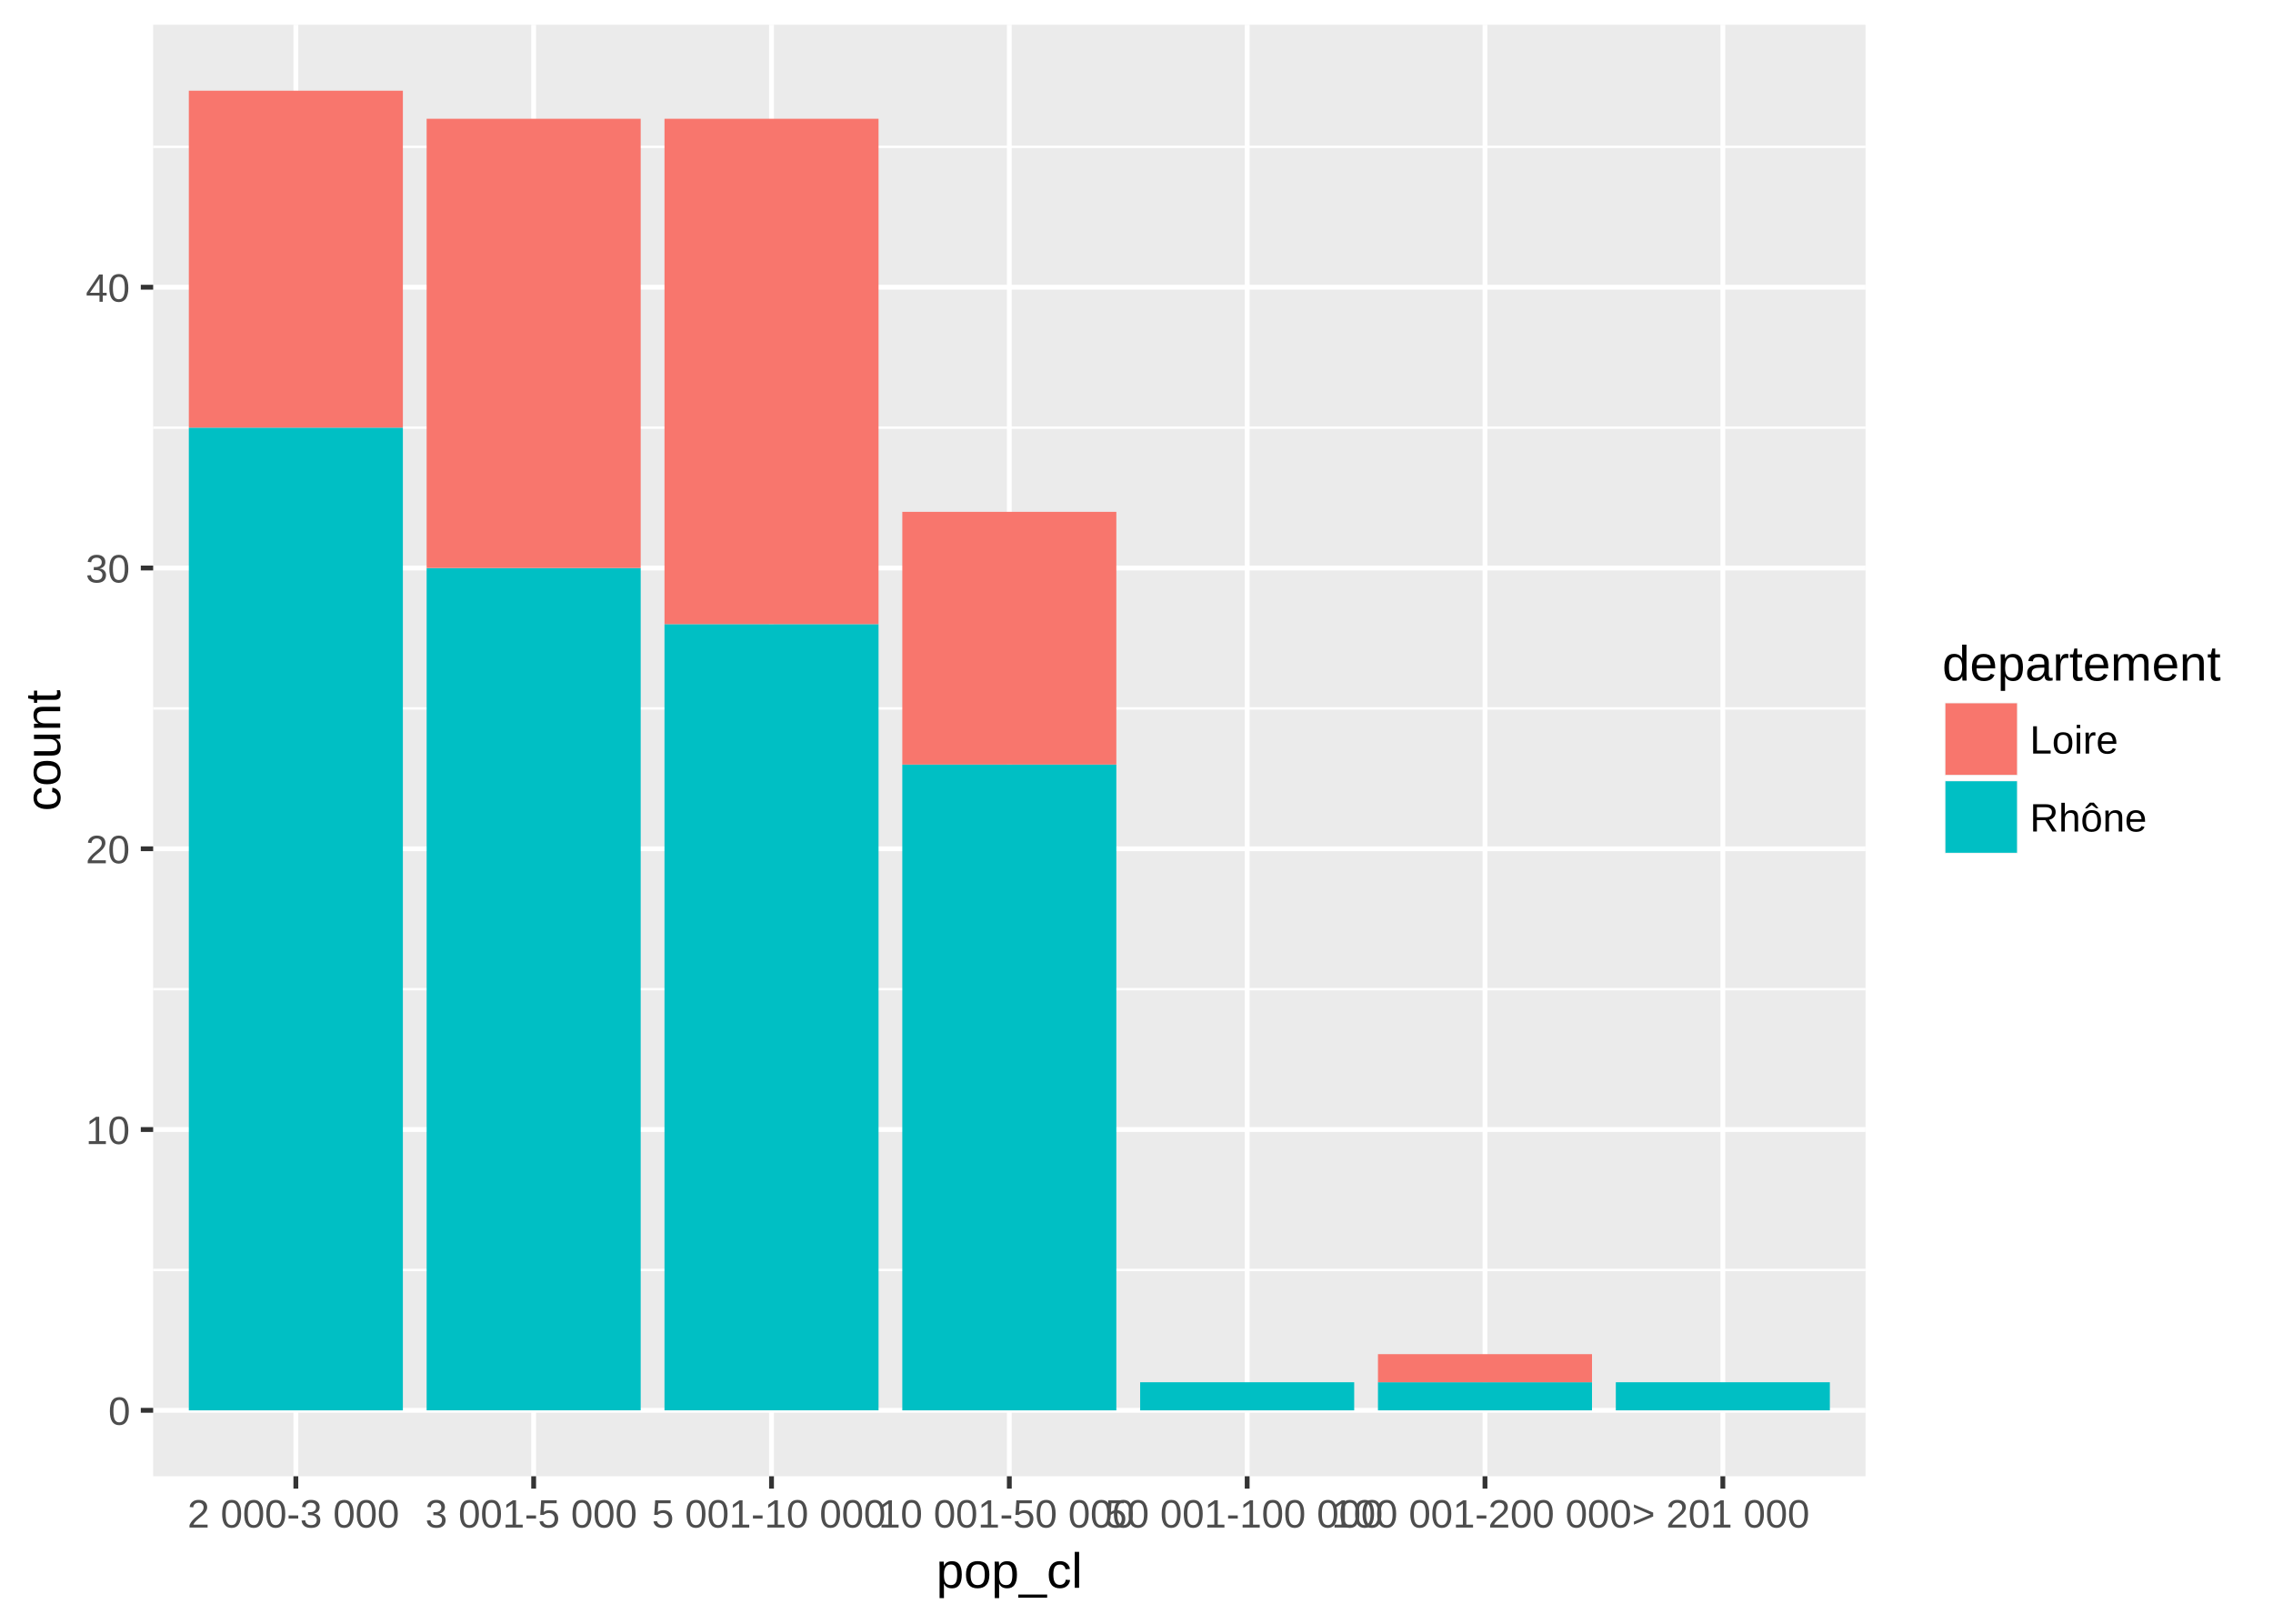
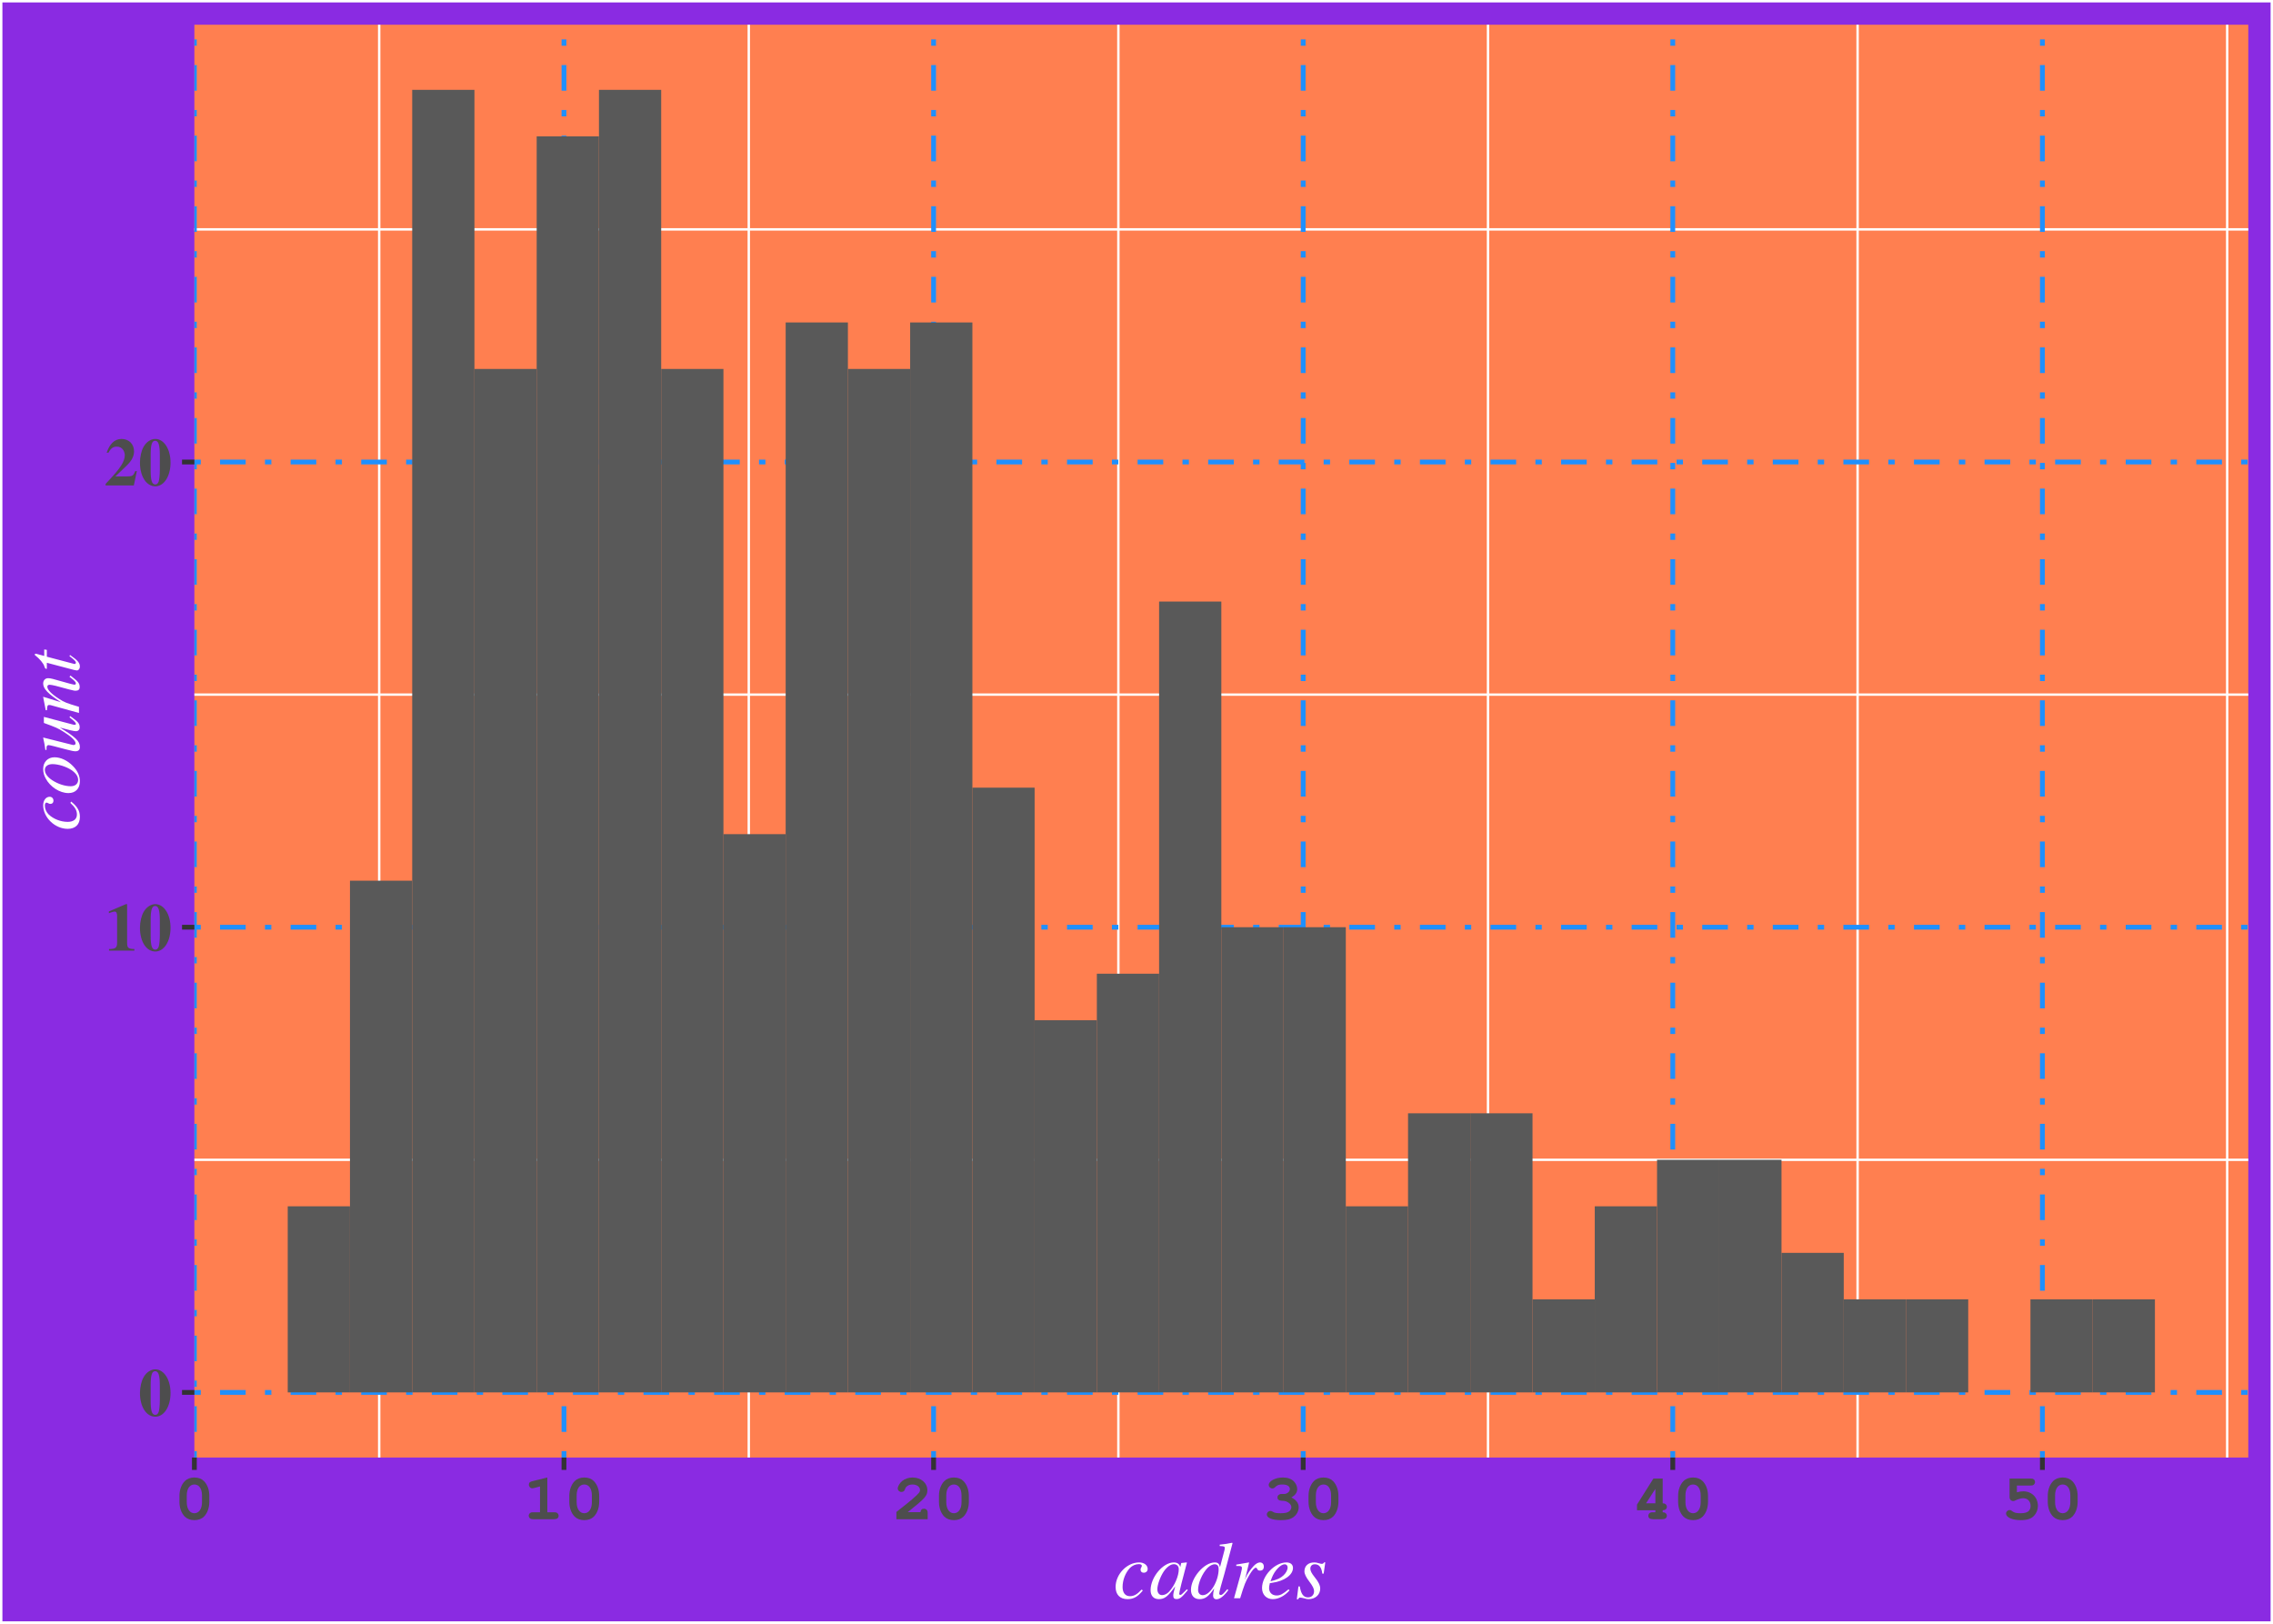
<svg xmlns="http://www.w3.org/2000/svg" viewBox="0 0 504.00 360.00">
  <defs>
    <style type="text/css">
    line, polyline, path, rect, circle {
      fill: none;
      stroke: #000000;
      stroke-linecap: round;
      stroke-linejoin: round;
      stroke-miterlimit: 10.00;
    }
  </style>
  </defs>
  <rect width="100%" height="100%" style="stroke: none; fill: #FFFFFF;" />
-   <rect x="0.00" y="0.00" width="504.00" height="360.00" style="stroke-width: 1.07; stroke: #FFFFFF; fill: #FFFFFF;" />
+   <rect x="0.00" y="0.00" width="504.00" height="360.00" style="stroke-width: 1.07; stroke: #FFFFFF; fill: #8A2BE2;" />
  <defs>
-     <clipPath id="cpMzMuOTU2Mnw0MTMuNjQ5fDMyNy4zMTN8NS40Nzk0NQ==">
-       <rect x="33.96" y="5.48" width="379.69" height="321.83" />
+     <clipPath id="cpNDMuMTAxOHw0OTguNTIxfDMyMy4xNDh8NS40Nzk0NQ==">
+       <rect x="43.10" y="5.48" width="455.42" height="317.67" />
    </clipPath>
  </defs>
-   <rect x="33.96" y="5.48" width="379.69" height="321.83" style="stroke-width: 1.07; stroke: none; fill: #EBEBEB;" clip-path="url(#cpMzMuOTU2Mnw0MTMuNjQ5fDMyNy4zMTN8NS40Nzk0NQ==)" />
-   <polyline points="33.96,281.56 413.65,281.56 " style="stroke-width: 0.53; stroke: #FFFFFF; stroke-linecap: butt;" clip-path="url(#cpMzMuOTU2Mnw0MTMuNjQ5fDMyNy4zMTN8NS40Nzk0NQ==)" />
-   <polyline points="33.96,219.31 413.65,219.31 " style="stroke-width: 0.53; stroke: #FFFFFF; stroke-linecap: butt;" clip-path="url(#cpMzMuOTU2Mnw0MTMuNjQ5fDMyNy4zMTN8NS40Nzk0NQ==)" />
-   <polyline points="33.96,157.06 413.65,157.06 " style="stroke-width: 0.53; stroke: #FFFFFF; stroke-linecap: butt;" clip-path="url(#cpMzMuOTU2Mnw0MTMuNjQ5fDMyNy4zMTN8NS40Nzk0NQ==)" />
-   <polyline points="33.96,94.81 413.65,94.81 " style="stroke-width: 0.53; stroke: #FFFFFF; stroke-linecap: butt;" clip-path="url(#cpMzMuOTU2Mnw0MTMuNjQ5fDMyNy4zMTN8NS40Nzk0NQ==)" />
-   <polyline points="33.96,32.56 413.65,32.56 " style="stroke-width: 0.53; stroke: #FFFFFF; stroke-linecap: butt;" clip-path="url(#cpMzMuOTU2Mnw0MTMuNjQ5fDMyNy4zMTN8NS40Nzk0NQ==)" />
-   <polyline points="33.96,312.68 413.65,312.68 " style="stroke-width: 1.07; stroke: #FFFFFF; stroke-linecap: butt;" clip-path="url(#cpMzMuOTU2Mnw0MTMuNjQ5fDMyNy4zMTN8NS40Nzk0NQ==)" />
-   <polyline points="33.96,250.43 413.65,250.43 " style="stroke-width: 1.07; stroke: #FFFFFF; stroke-linecap: butt;" clip-path="url(#cpMzMuOTU2Mnw0MTMuNjQ5fDMyNy4zMTN8NS40Nzk0NQ==)" />
-   <polyline points="33.96,188.18 413.65,188.18 " style="stroke-width: 1.07; stroke: #FFFFFF; stroke-linecap: butt;" clip-path="url(#cpMzMuOTU2Mnw0MTMuNjQ5fDMyNy4zMTN8NS40Nzk0NQ==)" />
-   <polyline points="33.96,125.93 413.65,125.93 " style="stroke-width: 1.07; stroke: #FFFFFF; stroke-linecap: butt;" clip-path="url(#cpMzMuOTU2Mnw0MTMuNjQ5fDMyNy4zMTN8NS40Nzk0NQ==)" />
-   <polyline points="33.96,63.68 413.65,63.68 " style="stroke-width: 1.07; stroke: #FFFFFF; stroke-linecap: butt;" clip-path="url(#cpMzMuOTU2Mnw0MTMuNjQ5fDMyNy4zMTN8NS40Nzk0NQ==)" />
-   <polyline points="65.60,327.31 65.60,5.48 " style="stroke-width: 1.07; stroke: #FFFFFF; stroke-linecap: butt;" clip-path="url(#cpMzMuOTU2Mnw0MTMuNjQ5fDMyNy4zMTN8NS40Nzk0NQ==)" />
-   <polyline points="118.33,327.31 118.33,5.48 " style="stroke-width: 1.07; stroke: #FFFFFF; stroke-linecap: butt;" clip-path="url(#cpMzMuOTU2Mnw0MTMuNjQ5fDMyNy4zMTN8NS40Nzk0NQ==)" />
-   <polyline points="171.07,327.31 171.07,5.48 " style="stroke-width: 1.07; stroke: #FFFFFF; stroke-linecap: butt;" clip-path="url(#cpMzMuOTU2Mnw0MTMuNjQ5fDMyNy4zMTN8NS40Nzk0NQ==)" />
-   <polyline points="223.80,327.31 223.80,5.48 " style="stroke-width: 1.07; stroke: #FFFFFF; stroke-linecap: butt;" clip-path="url(#cpMzMuOTU2Mnw0MTMuNjQ5fDMyNy4zMTN8NS40Nzk0NQ==)" />
-   <polyline points="276.54,327.31 276.54,5.48 " style="stroke-width: 1.07; stroke: #FFFFFF; stroke-linecap: butt;" clip-path="url(#cpMzMuOTU2Mnw0MTMuNjQ5fDMyNy4zMTN8NS40Nzk0NQ==)" />
-   <polyline points="329.27,327.31 329.27,5.48 " style="stroke-width: 1.07; stroke: #FFFFFF; stroke-linecap: butt;" clip-path="url(#cpMzMuOTU2Mnw0MTMuNjQ5fDMyNy4zMTN8NS40Nzk0NQ==)" />
-   <polyline points="382.01,327.31 382.01,5.48 " style="stroke-width: 1.07; stroke: #FFFFFF; stroke-linecap: butt;" clip-path="url(#cpMzMuOTU2Mnw0MTMuNjQ5fDMyNy4zMTN8NS40Nzk0NQ==)" />
-   <rect x="41.87" y="94.81" width="47.46" height="217.88" style="stroke-width: 1.07; stroke: none; stroke-linecap: butt; fill: #00BFC4;" clip-path="url(#cpMzMuOTU2Mnw0MTMuNjQ5fDMyNy4zMTN8NS40Nzk0NQ==)" />
-   <rect x="41.87" y="20.11" width="47.46" height="74.70" style="stroke-width: 1.07; stroke: none; stroke-linecap: butt; fill: #F8766D;" clip-path="url(#cpMzMuOTU2Mnw0MTMuNjQ5fDMyNy4zMTN8NS40Nzk0NQ==)" />
-   <rect x="94.60" y="125.93" width="47.46" height="186.75" style="stroke-width: 1.07; stroke: none; stroke-linecap: butt; fill: #00BFC4;" clip-path="url(#cpMzMuOTU2Mnw0MTMuNjQ5fDMyNy4zMTN8NS40Nzk0NQ==)" />
-   <rect x="94.60" y="26.33" width="47.46" height="99.60" style="stroke-width: 1.07; stroke: none; stroke-linecap: butt; fill: #F8766D;" clip-path="url(#cpMzMuOTU2Mnw0MTMuNjQ5fDMyNy4zMTN8NS40Nzk0NQ==)" />
-   <rect x="147.34" y="138.38" width="47.46" height="174.30" style="stroke-width: 1.07; stroke: none; stroke-linecap: butt; fill: #00BFC4;" clip-path="url(#cpMzMuOTU2Mnw0MTMuNjQ5fDMyNy4zMTN8NS40Nzk0NQ==)" />
-   <rect x="147.34" y="26.33" width="47.46" height="112.05" style="stroke-width: 1.07; stroke: none; stroke-linecap: butt; fill: #F8766D;" clip-path="url(#cpMzMuOTU2Mnw0MTMuNjQ5fDMyNy4zMTN8NS40Nzk0NQ==)" />
-   <rect x="200.07" y="169.51" width="47.46" height="143.18" style="stroke-width: 1.07; stroke: none; stroke-linecap: butt; fill: #00BFC4;" clip-path="url(#cpMzMuOTU2Mnw0MTMuNjQ5fDMyNy4zMTN8NS40Nzk0NQ==)" />
-   <rect x="200.07" y="113.48" width="47.46" height="56.03" style="stroke-width: 1.07; stroke: none; stroke-linecap: butt; fill: #F8766D;" clip-path="url(#cpMzMuOTU2Mnw0MTMuNjQ5fDMyNy4zMTN8NS40Nzk0NQ==)" />
-   <rect x="252.81" y="306.46" width="47.46" height="6.23" style="stroke-width: 1.07; stroke: none; stroke-linecap: butt; fill: #00BFC4;" clip-path="url(#cpMzMuOTU2Mnw0MTMuNjQ5fDMyNy4zMTN8NS40Nzk0NQ==)" />
-   <rect x="305.54" y="306.46" width="47.46" height="6.23" style="stroke-width: 1.07; stroke: none; stroke-linecap: butt; fill: #00BFC4;" clip-path="url(#cpMzMuOTU2Mnw0MTMuNjQ5fDMyNy4zMTN8NS40Nzk0NQ==)" />
-   <rect x="305.54" y="300.23" width="47.46" height="6.23" style="stroke-width: 1.07; stroke: none; stroke-linecap: butt; fill: #F8766D;" clip-path="url(#cpMzMuOTU2Mnw0MTMuNjQ5fDMyNy4zMTN8NS40Nzk0NQ==)" />
-   <rect x="358.28" y="306.46" width="47.46" height="6.23" style="stroke-width: 1.07; stroke: none; stroke-linecap: butt; fill: #00BFC4;" clip-path="url(#cpMzMuOTU2Mnw0MTMuNjQ5fDMyNy4zMTN8NS40Nzk0NQ==)" />
+   <rect x="43.10" y="5.48" width="455.42" height="317.67" style="stroke-width: 1.07; stroke: none; fill: #FF7F50;" clip-path="url(#cpNDMuMTAxOHw0OTguNTIxfDMyMy4xNDh8NS40Nzk0NQ==)" />
+   <polyline points="43.10,257.14 498.52,257.14 " style="stroke-width: 0.53; stroke: #FFFFFF; stroke-linecap: butt;" clip-path="url(#cpNDMuMTAxOHw0OTguNTIxfDMyMy4xNDh8NS40Nzk0NQ==)" />
+   <polyline points="43.10,154.00 498.52,154.00 " style="stroke-width: 0.53; stroke: #FFFFFF; stroke-linecap: butt;" clip-path="url(#cpNDMuMTAxOHw0OTguNTIxfDMyMy4xNDh8NS40Nzk0NQ==)" />
+   <polyline points="43.10,50.86 498.52,50.86 " style="stroke-width: 0.53; stroke: #FFFFFF; stroke-linecap: butt;" clip-path="url(#cpNDMuMTAxOHw0OTguNTIxfDMyMy4xNDh8NS40Nzk0NQ==)" />
+   <polyline points="84.08,323.15 84.08,5.48 " style="stroke-width: 0.53; stroke: #FFFFFF; stroke-linecap: butt;" clip-path="url(#cpNDMuMTAxOHw0OTguNTIxfDMyMy4xNDh8NS40Nzk0NQ==)" />
+   <polyline points="166.03,323.15 166.03,5.48 " style="stroke-width: 0.53; stroke: #FFFFFF; stroke-linecap: butt;" clip-path="url(#cpNDMuMTAxOHw0OTguNTIxfDMyMy4xNDh8NS40Nzk0NQ==)" />
+   <polyline points="247.98,323.15 247.98,5.48 " style="stroke-width: 0.53; stroke: #FFFFFF; stroke-linecap: butt;" clip-path="url(#cpNDMuMTAxOHw0OTguNTIxfDMyMy4xNDh8NS40Nzk0NQ==)" />
+   <polyline points="329.94,323.15 329.94,5.48 " style="stroke-width: 0.53; stroke: #FFFFFF; stroke-linecap: butt;" clip-path="url(#cpNDMuMTAxOHw0OTguNTIxfDMyMy4xNDh8NS40Nzk0NQ==)" />
+   <polyline points="411.89,323.15 411.89,5.48 " style="stroke-width: 0.53; stroke: #FFFFFF; stroke-linecap: butt;" clip-path="url(#cpNDMuMTAxOHw0OTguNTIxfDMyMy4xNDh8NS40Nzk0NQ==)" />
+   <polyline points="493.84,323.15 493.84,5.48 " style="stroke-width: 0.53; stroke: #FFFFFF; stroke-linecap: butt;" clip-path="url(#cpNDMuMTAxOHw0OTguNTIxfDMyMy4xNDh8NS40Nzk0NQ==)" />
+   <polyline points="43.10,308.71 498.52,308.71 " style="stroke-width: 1.07; stroke: #1E90FF; stroke-dasharray: 1.42,4.27,5.69,4.27; stroke-linecap: butt;" clip-path="url(#cpNDMuMTAxOHw0OTguNTIxfDMyMy4xNDh8NS40Nzk0NQ==)" />
+   <polyline points="43.10,205.57 498.52,205.57 " style="stroke-width: 1.07; stroke: #1E90FF; stroke-dasharray: 1.42,4.27,5.69,4.27; stroke-linecap: butt;" clip-path="url(#cpNDMuMTAxOHw0OTguNTIxfDMyMy4xNDh8NS40Nzk0NQ==)" />
+   <polyline points="43.10,102.43 498.52,102.43 " style="stroke-width: 1.07; stroke: #1E90FF; stroke-dasharray: 1.42,4.27,5.69,4.27; stroke-linecap: butt;" clip-path="url(#cpNDMuMTAxOHw0OTguNTIxfDMyMy4xNDh8NS40Nzk0NQ==)" />
+   <polyline points="43.10,323.15 43.10,5.48 " style="stroke-width: 1.07; stroke: #1E90FF; stroke-dasharray: 1.42,4.27,5.69,4.27; stroke-linecap: butt;" clip-path="url(#cpNDMuMTAxOHw0OTguNTIxfDMyMy4xNDh8NS40Nzk0NQ==)" />
+   <polyline points="125.05,323.15 125.05,5.48 " style="stroke-width: 1.07; stroke: #1E90FF; stroke-dasharray: 1.42,4.27,5.69,4.27; stroke-linecap: butt;" clip-path="url(#cpNDMuMTAxOHw0OTguNTIxfDMyMy4xNDh8NS40Nzk0NQ==)" />
+   <polyline points="207.01,323.15 207.01,5.48 " style="stroke-width: 1.07; stroke: #1E90FF; stroke-dasharray: 1.42,4.27,5.69,4.27; stroke-linecap: butt;" clip-path="url(#cpNDMuMTAxOHw0OTguNTIxfDMyMy4xNDh8NS40Nzk0NQ==)" />
+   <polyline points="288.96,323.15 288.96,5.48 " style="stroke-width: 1.07; stroke: #1E90FF; stroke-dasharray: 1.42,4.27,5.69,4.27; stroke-linecap: butt;" clip-path="url(#cpNDMuMTAxOHw0OTguNTIxfDMyMy4xNDh8NS40Nzk0NQ==)" />
+   <polyline points="370.91,323.15 370.91,5.48 " style="stroke-width: 1.07; stroke: #1E90FF; stroke-dasharray: 1.42,4.27,5.69,4.27; stroke-linecap: butt;" clip-path="url(#cpNDMuMTAxOHw0OTguNTIxfDMyMy4xNDh8NS40Nzk0NQ==)" />
+   <polyline points="452.87,323.15 452.87,5.48 " style="stroke-width: 1.07; stroke: #1E90FF; stroke-dasharray: 1.42,4.27,5.69,4.27; stroke-linecap: butt;" clip-path="url(#cpNDMuMTAxOHw0OTguNTIxfDMyMy4xNDh8NS40Nzk0NQ==)" />
+   <rect x="63.80" y="267.45" width="13.80" height="41.26" style="stroke-width: 1.07; stroke: none; stroke-linecap: butt; fill: #595959;" clip-path="url(#cpNDMuMTAxOHw0OTguNTIxfDMyMy4xNDh8NS40Nzk0NQ==)" />
+   <rect x="77.60" y="195.26" width="13.80" height="113.45" style="stroke-width: 1.07; stroke: none; stroke-linecap: butt; fill: #595959;" clip-path="url(#cpNDMuMTAxOHw0OTguNTIxfDMyMy4xNDh8NS40Nzk0NQ==)" />
+   <rect x="91.40" y="19.92" width="13.80" height="288.79" style="stroke-width: 1.07; stroke: none; stroke-linecap: butt; fill: #595959;" clip-path="url(#cpNDMuMTAxOHw0OTguNTIxfDMyMy4xNDh8NS40Nzk0NQ==)" />
+   <rect x="105.20" y="81.80" width="13.80" height="226.91" style="stroke-width: 1.07; stroke: none; stroke-linecap: butt; fill: #595959;" clip-path="url(#cpNDMuMTAxOHw0OTguNTIxfDMyMy4xNDh8NS40Nzk0NQ==)" />
+   <rect x="119.00" y="30.23" width="13.80" height="278.48" style="stroke-width: 1.07; stroke: none; stroke-linecap: butt; fill: #595959;" clip-path="url(#cpNDMuMTAxOHw0OTguNTIxfDMyMy4xNDh8NS40Nzk0NQ==)" />
+   <rect x="132.81" y="19.92" width="13.80" height="288.79" style="stroke-width: 1.07; stroke: none; stroke-linecap: butt; fill: #595959;" clip-path="url(#cpNDMuMTAxOHw0OTguNTIxfDMyMy4xNDh8NS40Nzk0NQ==)" />
+   <rect x="146.61" y="81.80" width="13.80" height="226.91" style="stroke-width: 1.07; stroke: none; stroke-linecap: butt; fill: #595959;" clip-path="url(#cpNDMuMTAxOHw0OTguNTIxfDMyMy4xNDh8NS40Nzk0NQ==)" />
+   <rect x="160.41" y="184.94" width="13.80" height="123.77" style="stroke-width: 1.07; stroke: none; stroke-linecap: butt; fill: #595959;" clip-path="url(#cpNDMuMTAxOHw0OTguNTIxfDMyMy4xNDh8NS40Nzk0NQ==)" />
+   <rect x="174.21" y="71.49" width="13.80" height="237.22" style="stroke-width: 1.07; stroke: none; stroke-linecap: butt; fill: #595959;" clip-path="url(#cpNDMuMTAxOHw0OTguNTIxfDMyMy4xNDh8NS40Nzk0NQ==)" />
+   <rect x="188.01" y="81.80" width="13.80" height="226.91" style="stroke-width: 1.07; stroke: none; stroke-linecap: butt; fill: #595959;" clip-path="url(#cpNDMuMTAxOHw0OTguNTIxfDMyMy4xNDh8NS40Nzk0NQ==)" />
+   <rect x="201.81" y="71.49" width="13.80" height="237.22" style="stroke-width: 1.07; stroke: none; stroke-linecap: butt; fill: #595959;" clip-path="url(#cpNDMuMTAxOHw0OTguNTIxfDMyMy4xNDh8NS40Nzk0NQ==)" />
+   <rect x="215.61" y="174.63" width="13.80" height="134.08" style="stroke-width: 1.07; stroke: none; stroke-linecap: butt; fill: #595959;" clip-path="url(#cpNDMuMTAxOHw0OTguNTIxfDMyMy4xNDh8NS40Nzk0NQ==)" />
+   <rect x="229.41" y="226.20" width="13.80" height="82.51" style="stroke-width: 1.07; stroke: none; stroke-linecap: butt; fill: #595959;" clip-path="url(#cpNDMuMTAxOHw0OTguNTIxfDMyMy4xNDh8NS40Nzk0NQ==)" />
+   <rect x="243.21" y="215.88" width="13.80" height="92.83" style="stroke-width: 1.07; stroke: none; stroke-linecap: butt; fill: #595959;" clip-path="url(#cpNDMuMTAxOHw0OTguNTIxfDMyMy4xNDh8NS40Nzk0NQ==)" />
+   <rect x="257.01" y="133.37" width="13.80" height="175.34" style="stroke-width: 1.07; stroke: none; stroke-linecap: butt; fill: #595959;" clip-path="url(#cpNDMuMTAxOHw0OTguNTIxfDMyMy4xNDh8NS40Nzk0NQ==)" />
+   <rect x="270.81" y="205.57" width="13.80" height="103.14" style="stroke-width: 1.07; stroke: none; stroke-linecap: butt; fill: #595959;" clip-path="url(#cpNDMuMTAxOHw0OTguNTIxfDMyMy4xNDh8NS40Nzk0NQ==)" />
+   <rect x="284.61" y="205.57" width="13.80" height="103.14" style="stroke-width: 1.07; stroke: none; stroke-linecap: butt; fill: #595959;" clip-path="url(#cpNDMuMTAxOHw0OTguNTIxfDMyMy4xNDh8NS40Nzk0NQ==)" />
+   <rect x="298.41" y="267.45" width="13.80" height="41.26" style="stroke-width: 1.07; stroke: none; stroke-linecap: butt; fill: #595959;" clip-path="url(#cpNDMuMTAxOHw0OTguNTIxfDMyMy4xNDh8NS40Nzk0NQ==)" />
+   <rect x="312.21" y="246.83" width="13.80" height="61.88" style="stroke-width: 1.07; stroke: none; stroke-linecap: butt; fill: #595959;" clip-path="url(#cpNDMuMTAxOHw0OTguNTIxfDMyMy4xNDh8NS40Nzk0NQ==)" />
+   <rect x="326.01" y="246.83" width="13.80" height="61.88" style="stroke-width: 1.07; stroke: none; stroke-linecap: butt; fill: #595959;" clip-path="url(#cpNDMuMTAxOHw0OTguNTIxfDMyMy4xNDh8NS40Nzk0NQ==)" />
+   <rect x="339.81" y="288.08" width="13.80" height="20.63" style="stroke-width: 1.07; stroke: none; stroke-linecap: butt; fill: #595959;" clip-path="url(#cpNDMuMTAxOHw0OTguNTIxfDMyMy4xNDh8NS40Nzk0NQ==)" />
+   <rect x="353.61" y="267.45" width="13.80" height="41.26" style="stroke-width: 1.07; stroke: none; stroke-linecap: butt; fill: #595959;" clip-path="url(#cpNDMuMTAxOHw0OTguNTIxfDMyMy4xNDh8NS40Nzk0NQ==)" />
+   <rect x="367.42" y="257.14" width="13.80" height="51.57" style="stroke-width: 1.07; stroke: none; stroke-linecap: butt; fill: #595959;" clip-path="url(#cpNDMuMTAxOHw0OTguNTIxfDMyMy4xNDh8NS40Nzk0NQ==)" />
+   <rect x="381.22" y="257.14" width="13.80" height="51.57" style="stroke-width: 1.07; stroke: none; stroke-linecap: butt; fill: #595959;" clip-path="url(#cpNDMuMTAxOHw0OTguNTIxfDMyMy4xNDh8NS40Nzk0NQ==)" />
+   <rect x="395.02" y="277.77" width="13.80" height="30.94" style="stroke-width: 1.07; stroke: none; stroke-linecap: butt; fill: #595959;" clip-path="url(#cpNDMuMTAxOHw0OTguNTIxfDMyMy4xNDh8NS40Nzk0NQ==)" />
+   <rect x="408.82" y="288.08" width="13.80" height="20.63" style="stroke-width: 1.07; stroke: none; stroke-linecap: butt; fill: #595959;" clip-path="url(#cpNDMuMTAxOHw0OTguNTIxfDMyMy4xNDh8NS40Nzk0NQ==)" />
+   <rect x="422.62" y="288.08" width="13.80" height="20.63" style="stroke-width: 1.07; stroke: none; stroke-linecap: butt; fill: #595959;" clip-path="url(#cpNDMuMTAxOHw0OTguNTIxfDMyMy4xNDh8NS40Nzk0NQ==)" />
+   <rect x="436.42" y="308.71" width="13.80" height="0.00" style="stroke-width: 1.07; stroke: none; stroke-linecap: butt; fill: #595959;" clip-path="url(#cpNDMuMTAxOHw0OTguNTIxfDMyMy4xNDh8NS40Nzk0NQ==)" />
+   <rect x="450.22" y="288.08" width="13.80" height="20.63" style="stroke-width: 1.07; stroke: none; stroke-linecap: butt; fill: #595959;" clip-path="url(#cpNDMuMTAxOHw0OTguNTIxfDMyMy4xNDh8NS40Nzk0NQ==)" />
+   <rect x="464.02" y="288.08" width="13.80" height="20.63" style="stroke-width: 1.07; stroke: none; stroke-linecap: butt; fill: #595959;" clip-path="url(#cpNDMuMTAxOHw0OTguNTIxfDMyMy4xNDh8NS40Nzk0NQ==)" />
  <defs>
    <clipPath id="cpMHw1MDR8MzYwfDA=">
      <rect x="0.00" y="0.00" width="504.00" height="360.00" />
    </clipPath>
  </defs>
  <g clip-path="url(#cpMHw1MDR8MzYwfDA=)">
-     <text x="24.02" y="315.90" style="font-size: 8.80px; fill: #4D4D4D; font-family: Arial;" textLength="5.01px" lengthAdjust="spacingAndGlyphs">0</text>
+     <text x="30.67" y="313.91" style="font-size: 15.00px; font-weight: bold; fill: #4D4D4D; font-family: TeX Gyre Termes;" textLength="7.50px" lengthAdjust="spacingAndGlyphs">0</text>
  </g>
  <g clip-path="url(#cpMHw1MDR8MzYwfDA=)">
-     <text x="19.01" y="253.65" style="font-size: 8.80px; fill: #4D4D4D; font-family: Arial;" textLength="10.01px" lengthAdjust="spacingAndGlyphs">10</text>
+     <text x="23.17" y="210.77" style="font-size: 15.00px; font-weight: bold; fill: #4D4D4D; font-family: TeX Gyre Termes;" textLength="15.00px" lengthAdjust="spacingAndGlyphs">10</text>
  </g>
  <g clip-path="url(#cpMHw1MDR8MzYwfDA=)">
-     <text x="19.01" y="191.40" style="font-size: 8.80px; fill: #4D4D4D; font-family: Arial;" textLength="10.01px" lengthAdjust="spacingAndGlyphs">20</text>
+     <text x="23.17" y="107.63" style="font-size: 15.00px; font-weight: bold; fill: #4D4D4D; font-family: TeX Gyre Termes;" textLength="15.00px" lengthAdjust="spacingAndGlyphs">20</text>
+   </g>
+   <polyline points="40.36,308.71 43.10,308.71 " style="stroke-width: 1.07; stroke: #333333; stroke-linecap: butt;" clip-path="url(#cpMHw1MDR8MzYwfDA=)" />
+   <polyline points="40.36,205.57 43.10,205.57 " style="stroke-width: 1.07; stroke: #333333; stroke-linecap: butt;" clip-path="url(#cpMHw1MDR8MzYwfDA=)" />
+   <polyline points="40.36,102.43 43.10,102.43 " style="stroke-width: 1.07; stroke: #333333; stroke-linecap: butt;" clip-path="url(#cpMHw1MDR8MzYwfDA=)" />
+   <polyline points="43.10,325.89 43.10,323.15 " style="stroke-width: 1.07; stroke: #333333; stroke-linecap: butt;" clip-path="url(#cpMHw1MDR8MzYwfDA=)" />
+   <polyline points="125.05,325.89 125.05,323.15 " style="stroke-width: 1.07; stroke: #333333; stroke-linecap: butt;" clip-path="url(#cpMHw1MDR8MzYwfDA=)" />
+   <polyline points="207.01,325.89 207.01,323.15 " style="stroke-width: 1.07; stroke: #333333; stroke-linecap: butt;" clip-path="url(#cpMHw1MDR8MzYwfDA=)" />
+   <polyline points="288.96,325.89 288.96,323.15 " style="stroke-width: 1.07; stroke: #333333; stroke-linecap: butt;" clip-path="url(#cpMHw1MDR8MzYwfDA=)" />
+   <polyline points="370.91,325.89 370.91,323.15 " style="stroke-width: 1.07; stroke: #333333; stroke-linecap: butt;" clip-path="url(#cpMHw1MDR8MzYwfDA=)" />
+   <polyline points="452.87,325.89 452.87,323.15 " style="stroke-width: 1.07; stroke: #333333; stroke-linecap: butt;" clip-path="url(#cpMHw1MDR8MzYwfDA=)" />
+   <g clip-path="url(#cpMHw1MDR8MzYwfDA=)">
+     <text x="38.60" y="336.83" style="font-size: 15.00px; font-weight: bold; fill: #4D4D4D; font-family: Courier;" textLength="9.00px" lengthAdjust="spacingAndGlyphs">0</text>
  </g>
  <g clip-path="url(#cpMHw1MDR8MzYwfDA=)">
-     <text x="19.01" y="129.15" style="font-size: 8.80px; fill: #4D4D4D; font-family: Arial;" textLength="10.01px" lengthAdjust="spacingAndGlyphs">30</text>
+     <text x="116.05" y="336.83" style="font-size: 15.00px; font-weight: bold; fill: #4D4D4D; font-family: Courier;" textLength="18.00px" lengthAdjust="spacingAndGlyphs">10</text>
  </g>
  <g clip-path="url(#cpMHw1MDR8MzYwfDA=)">
-     <text x="19.01" y="66.90" style="font-size: 8.80px; fill: #4D4D4D; font-family: Arial;" textLength="10.01px" lengthAdjust="spacingAndGlyphs">40</text>
-   </g>
-   <polyline points="31.22,312.68 33.96,312.68 " style="stroke-width: 1.07; stroke: #333333; stroke-linecap: butt;" clip-path="url(#cpMHw1MDR8MzYwfDA=)" />
-   <polyline points="31.22,250.43 33.96,250.43 " style="stroke-width: 1.07; stroke: #333333; stroke-linecap: butt;" clip-path="url(#cpMHw1MDR8MzYwfDA=)" />
-   <polyline points="31.22,188.18 33.96,188.18 " style="stroke-width: 1.07; stroke: #333333; stroke-linecap: butt;" clip-path="url(#cpMHw1MDR8MzYwfDA=)" />
-   <polyline points="31.22,125.93 33.96,125.93 " style="stroke-width: 1.07; stroke: #333333; stroke-linecap: butt;" clip-path="url(#cpMHw1MDR8MzYwfDA=)" />
-   <polyline points="31.22,63.68 33.96,63.68 " style="stroke-width: 1.07; stroke: #333333; stroke-linecap: butt;" clip-path="url(#cpMHw1MDR8MzYwfDA=)" />
-   <polyline points="65.60,330.05 65.60,327.31 " style="stroke-width: 1.07; stroke: #333333; stroke-linecap: butt;" clip-path="url(#cpMHw1MDR8MzYwfDA=)" />
-   <polyline points="118.33,330.05 118.33,327.31 " style="stroke-width: 1.07; stroke: #333333; stroke-linecap: butt;" clip-path="url(#cpMHw1MDR8MzYwfDA=)" />
-   <polyline points="171.07,330.05 171.07,327.31 " style="stroke-width: 1.07; stroke: #333333; stroke-linecap: butt;" clip-path="url(#cpMHw1MDR8MzYwfDA=)" />
-   <polyline points="223.80,330.05 223.80,327.31 " style="stroke-width: 1.07; stroke: #333333; stroke-linecap: butt;" clip-path="url(#cpMHw1MDR8MzYwfDA=)" />
-   <polyline points="276.54,330.05 276.54,327.31 " style="stroke-width: 1.07; stroke: #333333; stroke-linecap: butt;" clip-path="url(#cpMHw1MDR8MzYwfDA=)" />
-   <polyline points="329.27,330.05 329.27,327.31 " style="stroke-width: 1.07; stroke: #333333; stroke-linecap: butt;" clip-path="url(#cpMHw1MDR8MzYwfDA=)" />
-   <polyline points="382.01,330.05 382.01,327.31 " style="stroke-width: 1.07; stroke: #333333; stroke-linecap: butt;" clip-path="url(#cpMHw1MDR8MzYwfDA=)" />
-   <g clip-path="url(#cpMHw1MDR8MzYwfDA=)">
-     <text x="41.58" y="338.68" style="font-size: 8.80px; fill: #4D4D4D; font-family: Arial;" textLength="48.04px" lengthAdjust="spacingAndGlyphs">2 000-3 000</text>
+     <text x="198.01" y="336.83" style="font-size: 15.00px; font-weight: bold; fill: #4D4D4D; font-family: Courier;" textLength="18.00px" lengthAdjust="spacingAndGlyphs">20</text>
  </g>
  <g clip-path="url(#cpMHw1MDR8MzYwfDA=)">
-     <text x="94.31" y="338.68" style="font-size: 8.80px; fill: #4D4D4D; font-family: Arial;" textLength="48.04px" lengthAdjust="spacingAndGlyphs">3 001-5 000</text>
+     <text x="279.96" y="336.83" style="font-size: 15.00px; font-weight: bold; fill: #4D4D4D; font-family: Courier;" textLength="18.00px" lengthAdjust="spacingAndGlyphs">30</text>
  </g>
  <g clip-path="url(#cpMHw1MDR8MzYwfDA=)">
-     <text x="144.54" y="338.68" style="font-size: 8.80px; fill: #4D4D4D; font-family: Arial;" textLength="53.05px" lengthAdjust="spacingAndGlyphs">5 001-10 000</text>
+     <text x="361.91" y="336.83" style="font-size: 15.00px; font-weight: bold; fill: #4D4D4D; font-family: Courier;" textLength="18.00px" lengthAdjust="spacingAndGlyphs">40</text>
  </g>
  <g clip-path="url(#cpMHw1MDR8MzYwfDA=)">
-     <text x="194.78" y="338.68" style="font-size: 8.80px; fill: #4D4D4D; font-family: Arial;" textLength="58.05px" lengthAdjust="spacingAndGlyphs">10 001-50 000</text>
+     <text x="443.87" y="336.83" style="font-size: 15.00px; font-weight: bold; fill: #4D4D4D; font-family: Courier;" textLength="18.00px" lengthAdjust="spacingAndGlyphs">50</text>
  </g>
  <g clip-path="url(#cpMHw1MDR8MzYwfDA=)">
-     <text x="245.01" y="338.68" style="font-size: 8.80px; fill: #4D4D4D; font-family: Arial;" textLength="63.06px" lengthAdjust="spacingAndGlyphs">50 001-100 000</text>
+     <text x="246.82" y="354.34" style="font-size: 18.00px; font-style: italic; fill: #FFFFFF; font-family: TeX Gyre Termes;" textLength="47.99px" lengthAdjust="spacingAndGlyphs">cadres</text>
  </g>
  <g clip-path="url(#cpMHw1MDR8MzYwfDA=)">
-     <text x="295.24" y="338.68" style="font-size: 8.80px; fill: #4D4D4D; font-family: Arial;" textLength="68.06px" lengthAdjust="spacingAndGlyphs">100 001-200 000</text>
-   </g>
-   <g clip-path="url(#cpMHw1MDR8MzYwfDA=)">
-     <text x="361.86" y="338.68" style="font-size: 8.80px; fill: #4D4D4D; font-family: Arial;" textLength="40.29px" lengthAdjust="spacingAndGlyphs">&gt; 201 000</text>
-   </g>
-   <g clip-path="url(#cpMHw1MDR8MzYwfDA=)">
-     <text x="207.60" y="352.04" style="font-size: 11.00px; font-family: Arial;" textLength="32.41px" lengthAdjust="spacingAndGlyphs">pop_cl</text>
-   </g>
-   <g clip-path="url(#cpMHw1MDR8MzYwfDA=)">
-     <text transform="translate(13.35,179.85) rotate(-90)" style="font-size: 11.00px; font-family: Arial;" textLength="26.91px" lengthAdjust="spacingAndGlyphs">count</text>
-   </g>
-   <rect x="424.99" y="137.34" width="73.53" height="58.12" style="stroke-width: 1.07; stroke: none; fill: #FFFFFF;" clip-path="url(#cpMHw1MDR8MzYwfDA=)" />
-   <g clip-path="url(#cpMHw1MDR8MzYwfDA=)">
-     <text x="430.66" y="150.89" style="font-size: 11.00px; font-family: Arial;" textLength="61.76px" lengthAdjust="spacingAndGlyphs">departement</text>
-   </g>
-   <rect x="430.66" y="155.23" width="17.28" height="17.28" style="stroke-width: 1.07; stroke: #FFFFFF; fill: #F2F2F2;" clip-path="url(#cpMHw1MDR8MzYwfDA=)" />
-   <rect x="431.37" y="155.93" width="15.86" height="15.86" style="stroke-width: 1.07; stroke: none; stroke-linejoin: miter; fill: #F8766D;" clip-path="url(#cpMHw1MDR8MzYwfDA=)" />
-   <rect x="430.66" y="172.51" width="17.28" height="17.28" style="stroke-width: 1.07; stroke: #FFFFFF; fill: #F2F2F2;" clip-path="url(#cpMHw1MDR8MzYwfDA=)" />
-   <rect x="431.37" y="173.21" width="15.86" height="15.86" style="stroke-width: 1.07; stroke: none; stroke-linejoin: miter; fill: #00BFC4;" clip-path="url(#cpMHw1MDR8MzYwfDA=)" />
-   <g clip-path="url(#cpMHw1MDR8MzYwfDA=)">
-     <text x="450.10" y="167.08" style="font-size: 8.80px; font-family: Arial;" textLength="20.01px" lengthAdjust="spacingAndGlyphs">Loire</text>
-   </g>
-   <g clip-path="url(#cpMHw1MDR8MzYwfDA=)">
-     <text x="450.10" y="184.36" style="font-size: 8.80px; font-family: Arial;" textLength="26.52px" lengthAdjust="spacingAndGlyphs">Rhône</text>
+     <text transform="translate(17.51,184.31) rotate(-90)" style="font-size: 18.00px; font-style: italic; fill: #FFFFFF; font-family: TeX Gyre Termes;" textLength="40.00px" lengthAdjust="spacingAndGlyphs">count</text>
  </g>
</svg>
